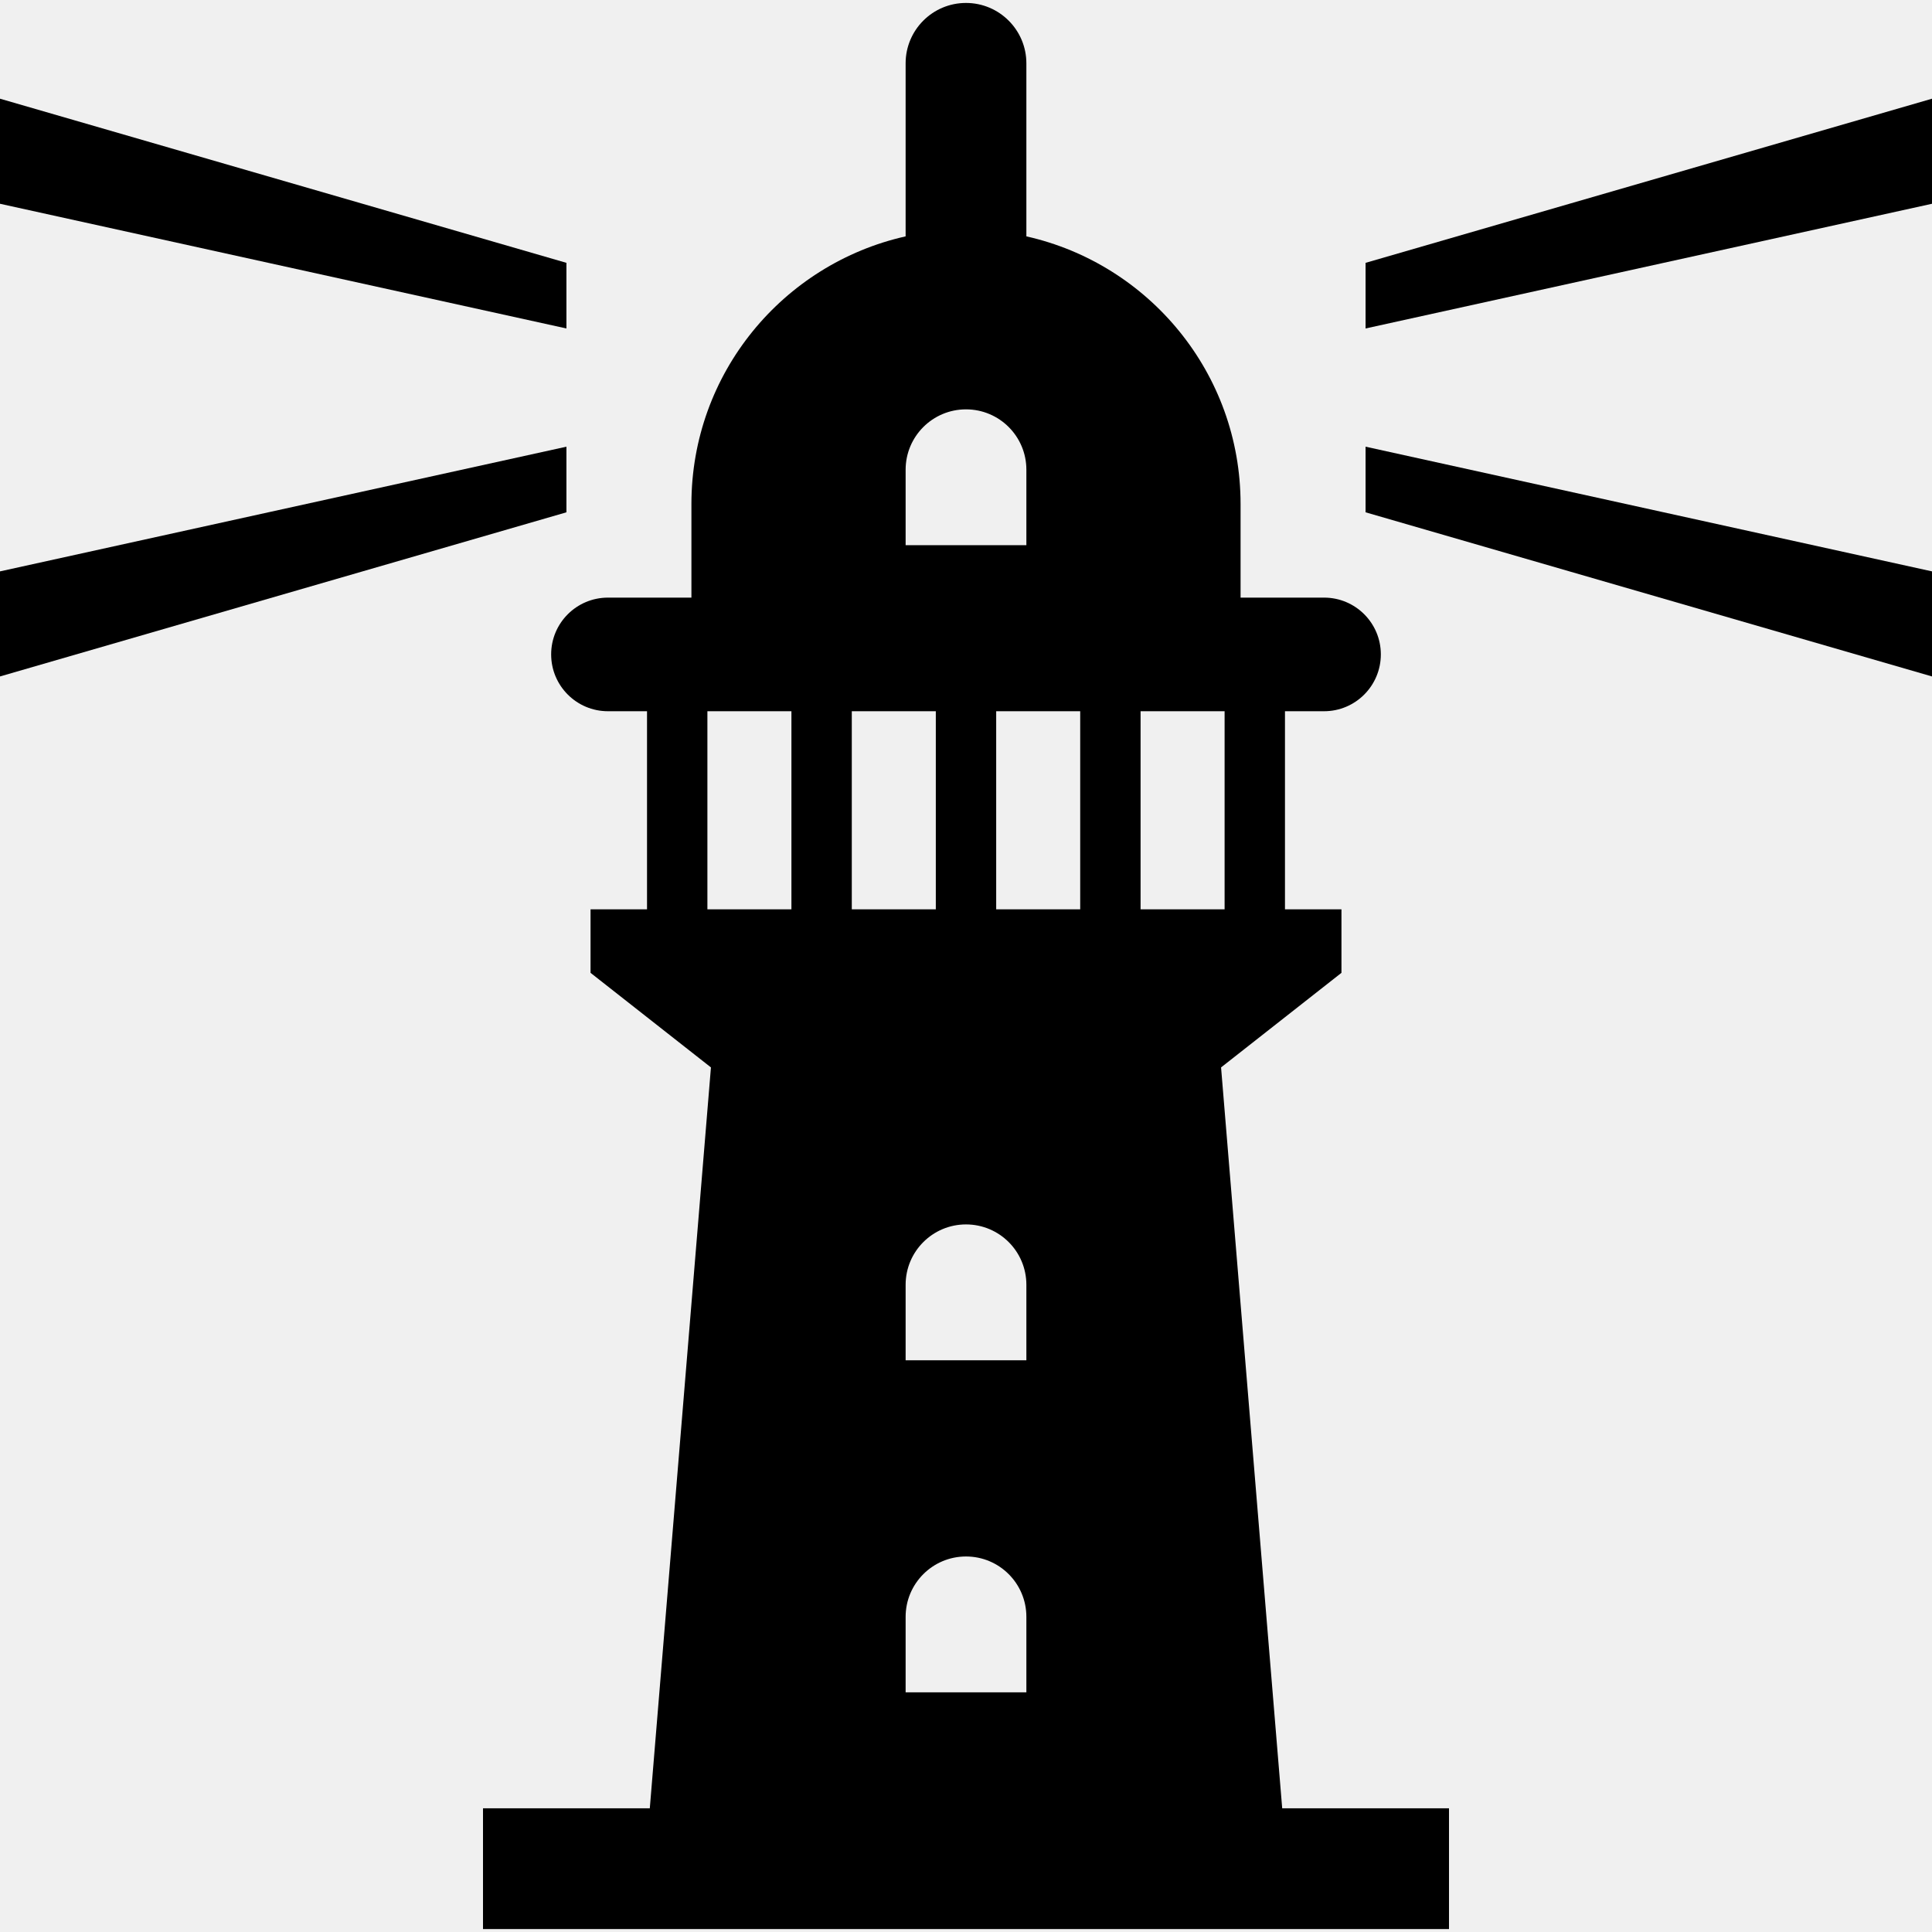
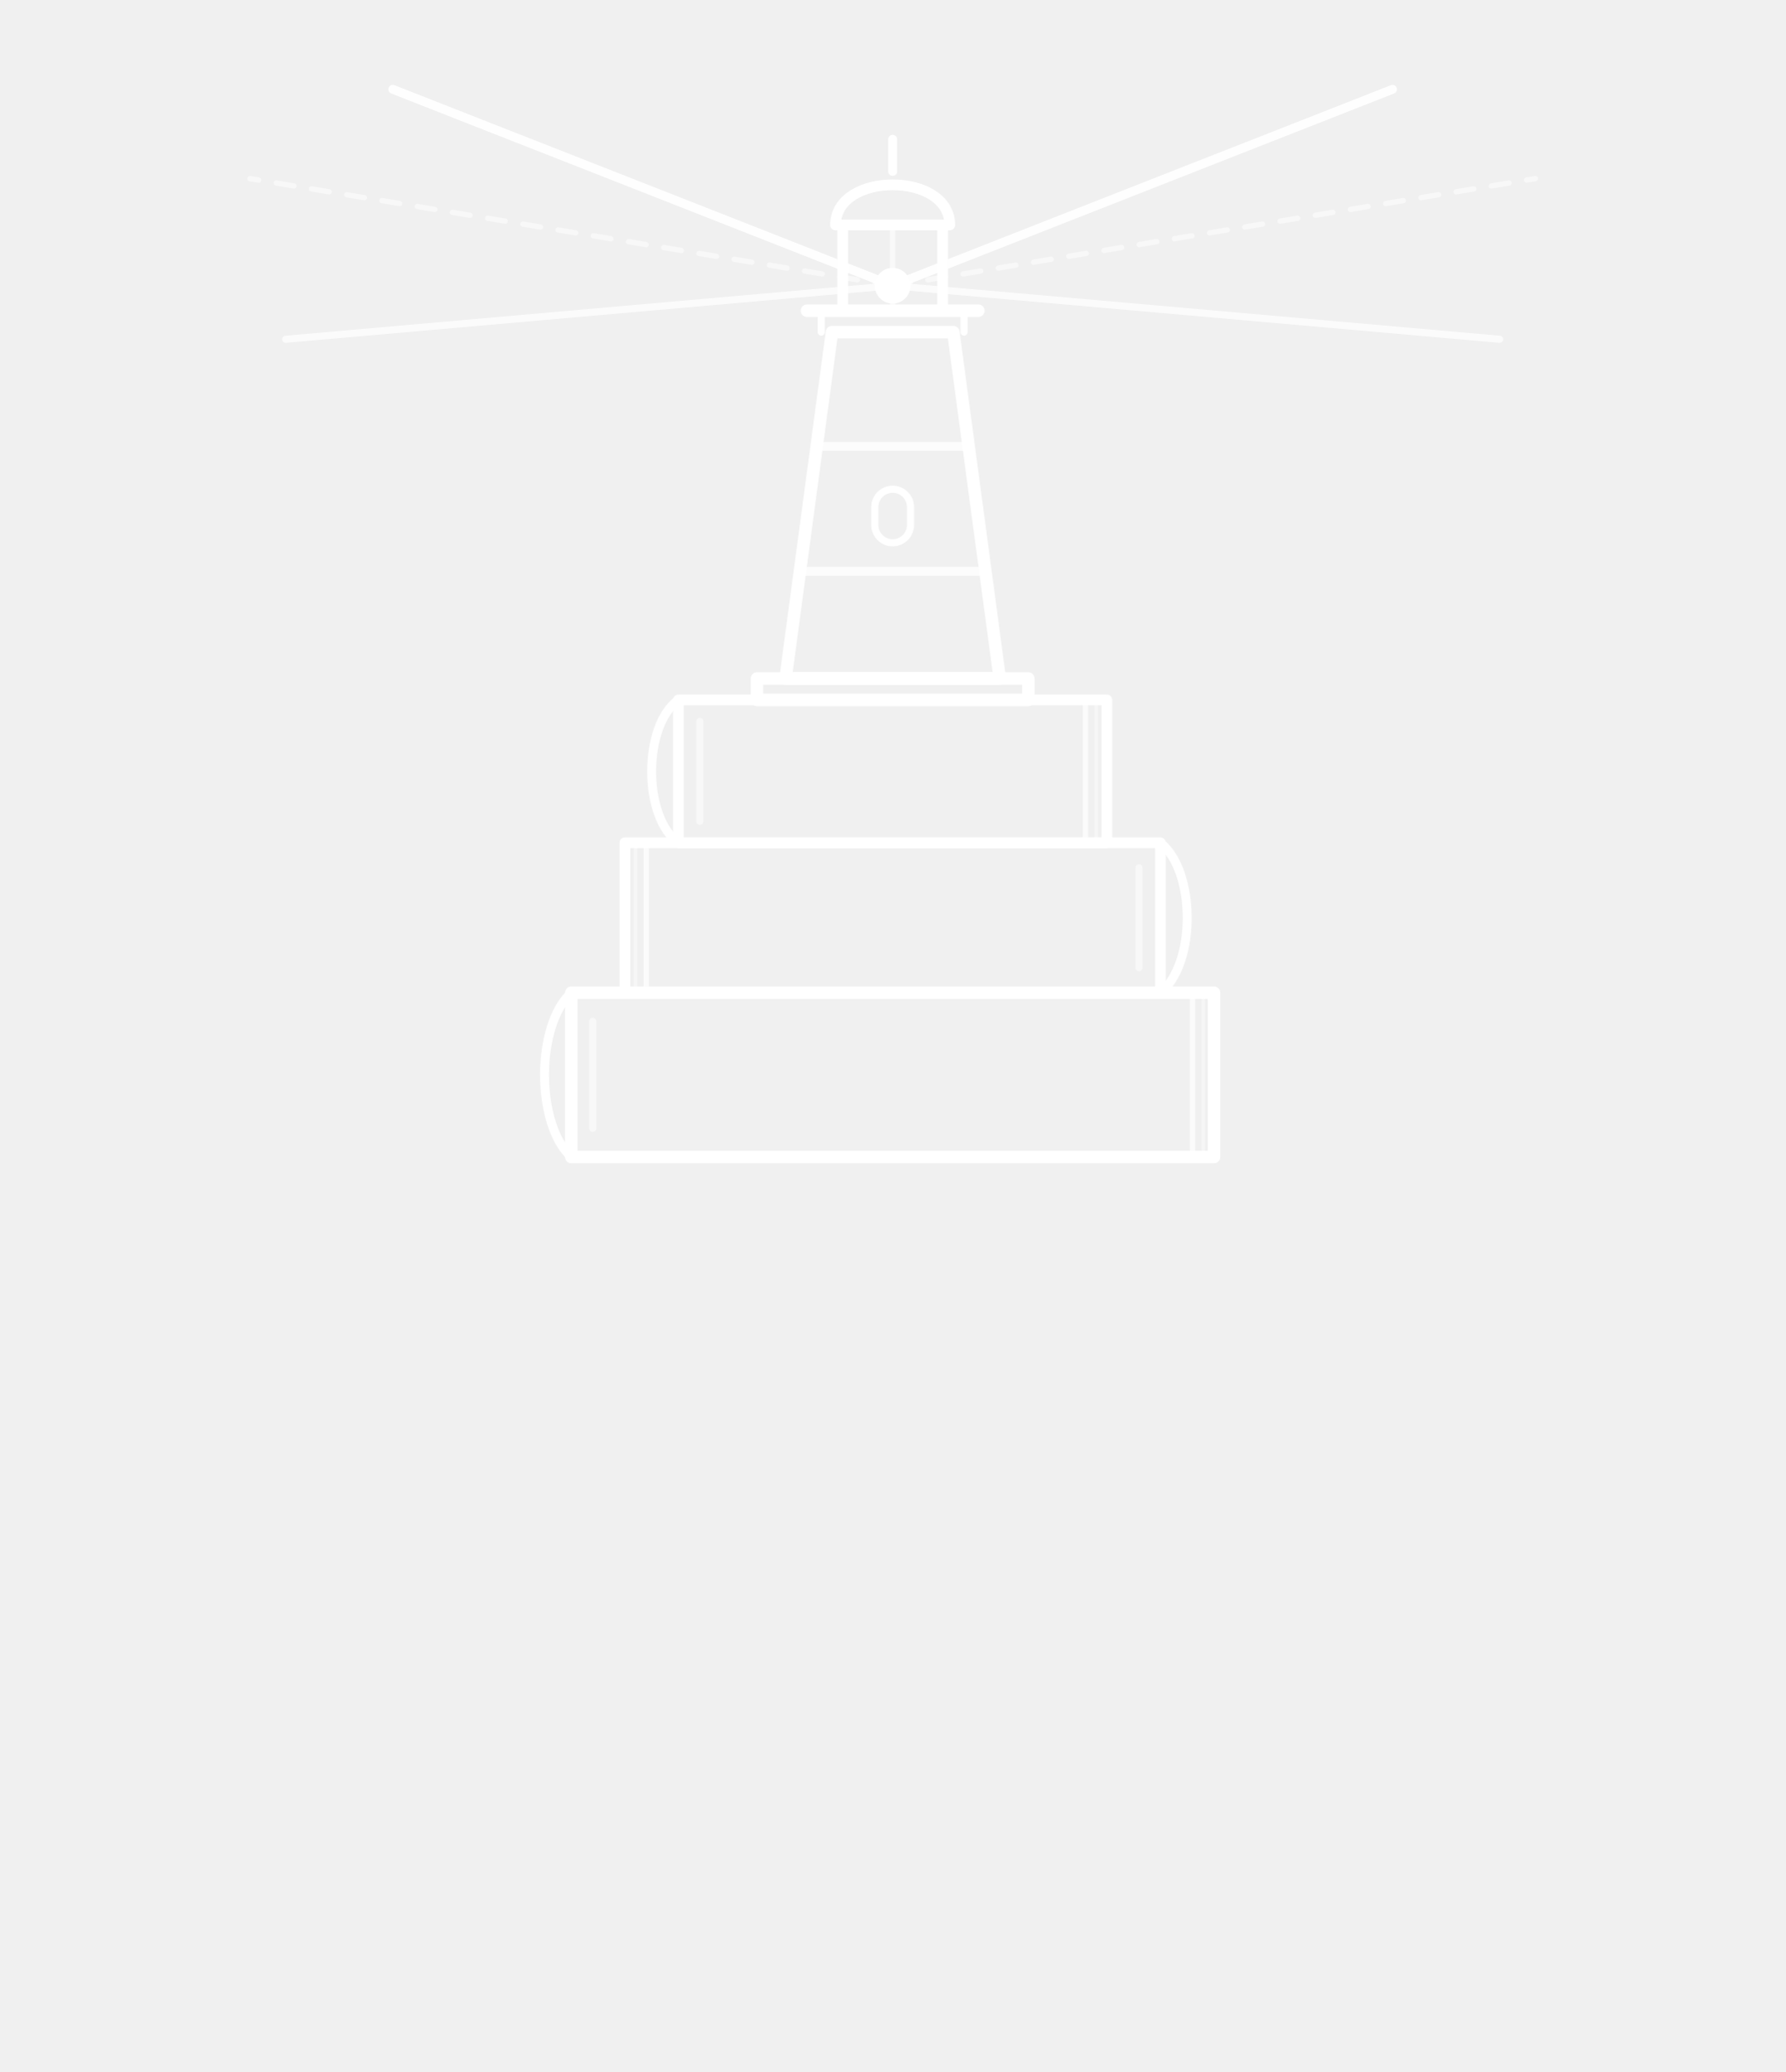
- <svg xmlns="http://www.w3.org/2000/svg" version="1.1" id="_x32_" width="800px" height="800px" viewBox="0 0 512 512" xml:space="preserve" fill="#000000">
-   <g id="SVGRepo_bgCarrier" stroke-width="0" />
-   <g id="SVGRepo_tracerCarrier" stroke-linecap="round" stroke-linejoin="round" />
-   <g id="SVGRepo_iconCarrier">
-     <style type="text/css">  .st0{fill:#000000;}  </style>
-     <g>
-       <polygon class="st0" points="150.109,87.047 0,54 0,26.156 150.109,69.656 " />
-       <polygon class="st0" points="150.109,118.375 0,151.422 0,179.266 150.109,135.766 " />
-       <polygon class="st0" points="361.891,118.375 512,151.422 512,179.266 361.891,135.766 " />
-       <polygon class="st0" points="361.891,87.047 512,54 512,26.156 361.891,69.656 " />
-       <path class="st0" d="M339.797,479.219l-16.203-196.344l31.906-25.063v-16.828h-14.969v-52.5h10.359 c8.313,0,15.047-6.75,15.047-15.063s-6.734-15.047-15.047-15.047h-22.125v-24.797c0-34.672-24.281-63.641-56.766-70.938V16.781 c0-8.828-7.172-16-16-16c-8.844,0-16,7.172-16,16v45.859c-32.484,7.297-56.766,36.266-56.766,70.938v24.797h-22.109 c-8.328,0-15.063,6.734-15.063,15.047s6.734,15.063,15.063,15.063h10.344v52.5H156.5v16.828l31.906,25.063l-16.203,196.344H128v32 h41.563h172.875H384v-32H339.797z M256,412.484c8.844,0,16,7.156,16,16v20h-32v-20C240,419.641,247.172,412.484,256,412.484z M240,360.484v-20c0-8.844,7.172-16,16-16c8.844,0,16,7.156,16,16v20H240z M302.266,188.484h22.266v52.5h-22.266V188.484z M286.266,240.984H264v-52.5h22.266V240.984z M240,124.484c0-8.844,7.172-16,16-16c8.844,0,16,7.156,16,16v20h-32V124.484z M225.734,188.484H248v52.5h-22.266V188.484z M187.469,240.984v-52.5h22.266v52.5H187.469z" />
+ <svg xmlns="http://www.w3.org/2000/svg" viewBox="0 0 500 580" width="100%" height="100%">
+   <style>
+     .white-stroke {
+       fill: none;
+       stroke: #FFFFFF;
+       stroke-linecap: round;
+       stroke-linejoin: round;
+     }
+     .white-fill {
+       fill: #FFFFFF;
+     }
+     .light-ray {
+       fill: none;
+       stroke: #FFFFFF;
+       stroke-linecap: round;
+     }
+   </style>
+   <g id="Light-Rays">
+     <path class="light-ray" stroke-width="2.5" opacity="0.9" d="M250 80 L390 25" />
+     <path class="light-ray" stroke-width="1.5" stroke-dasharray="5,5" opacity="0.5" d="M250 80 L430 50" />
+     <path class="light-ray" stroke-width="2.5" opacity="0.9" d="M250 80 L110 25" />
+     <path class="light-ray" stroke-width="1.5" stroke-dasharray="5,5" opacity="0.5" d="M250 80 L70 50" />
+     <path class="light-ray" stroke-width="2" opacity="0.7" d="M250 80 L420 95" />
+     <path class="light-ray" stroke-width="2" opacity="0.7" d="M250 80 L80 95" />
+   </g>
+   <g id="Lighthouse">
+     <circle cx="250" cy="80" r="5" class="white-fill" />
+     <path class="white-stroke" stroke-width="3" d="M234 63 C234 48, 266 48, 266 63 Z" />
+     <line class="white-stroke" stroke-width="2.5" x1="250" y1="48" x2="250" y2="39" />
+     <rect class="white-stroke" stroke-width="3" x="236" y="63" width="28" height="24" rx="1" />
+     <line class="white-stroke" stroke-width="1.5" opacity="0.6" x1="250" y1="63" x2="250" y2="87" />
+     <path class="white-stroke" stroke-width="3.5" d="M226 87 L274 87" />
+     <path class="white-stroke" stroke-width="2" d="M230 87 L230 93" />
+     <path class="white-stroke" stroke-width="2" d="M270 87 L270 93" />
+     <path class="white-stroke" stroke-width="3.5" d="M233 93 L220 190 L280 190 L267 93 Z" />
+     <path class="white-stroke" stroke-width="2.5" opacity="0.8" d="M229 125 L271 125" />
+     <path class="white-stroke" stroke-width="2.5" opacity="0.8" d="M224 160 L276 160" />
+     <rect class="white-stroke" stroke-width="2" x="245" y="137" width="10" height="15" rx="5" />
+     <path class="white-stroke" stroke-width="3.5" d="M212 190 L288 190 L288 196 L212 196 Z" />
+   </g>
+   <g id="Book-Stack">
+     <g id="Book-1">
+       <path class="white-stroke" stroke-width="3" d="M190 196 H310 V236 H190 Z" />
+       <path class="white-stroke" stroke-width="2.5" d="M190 196 C180 203, 180 229, 190 236" />
+       <path class="white-stroke" stroke-width="1.5" opacity="0.7" d="M304 196 V236" />
+       <path class="white-stroke" stroke-width="1" opacity="0.4" d="M307 196 V236" />
+       <line class="white-stroke" stroke-width="2" opacity="0.5" x1="196" y1="202" x2="196" y2="230" />
+     </g>
+     <g id="Book-2">
+       <path class="white-stroke" stroke-width="3" d="M175 236 H325 V278 H175 Z" />
+       <path class="white-stroke" stroke-width="2.5" d="M325 236 C335 244, 335 270, 325 278" />
+       <path class="white-stroke" stroke-width="1.5" opacity="0.7" d="M181 236 V278" />
+       <path class="white-stroke" stroke-width="1" opacity="0.4" d="M178 236 V278" />
+       <line class="white-stroke" stroke-width="2" opacity="0.5" x1="319" y1="243" x2="319" y2="271" />
+     </g>
+     <g id="Book-3">
+       <path class="white-stroke" stroke-width="3.5" d="M160 278 H340 V324 H160 Z" />
+       <path class="white-stroke" stroke-width="2.5" d="M160 278 C150 287, 150 315, 160 324" />
+       <path class="white-stroke" stroke-width="1.5" opacity="0.7" d="M334 278 V324" />
+       <path class="white-stroke" stroke-width="1" opacity="0.4" d="M337 278 V324" />
+       <line class="white-stroke" stroke-width="2" opacity="0.5" x1="166" y1="286" x2="166" y2="316" />
    </g>
  </g>
</svg>
